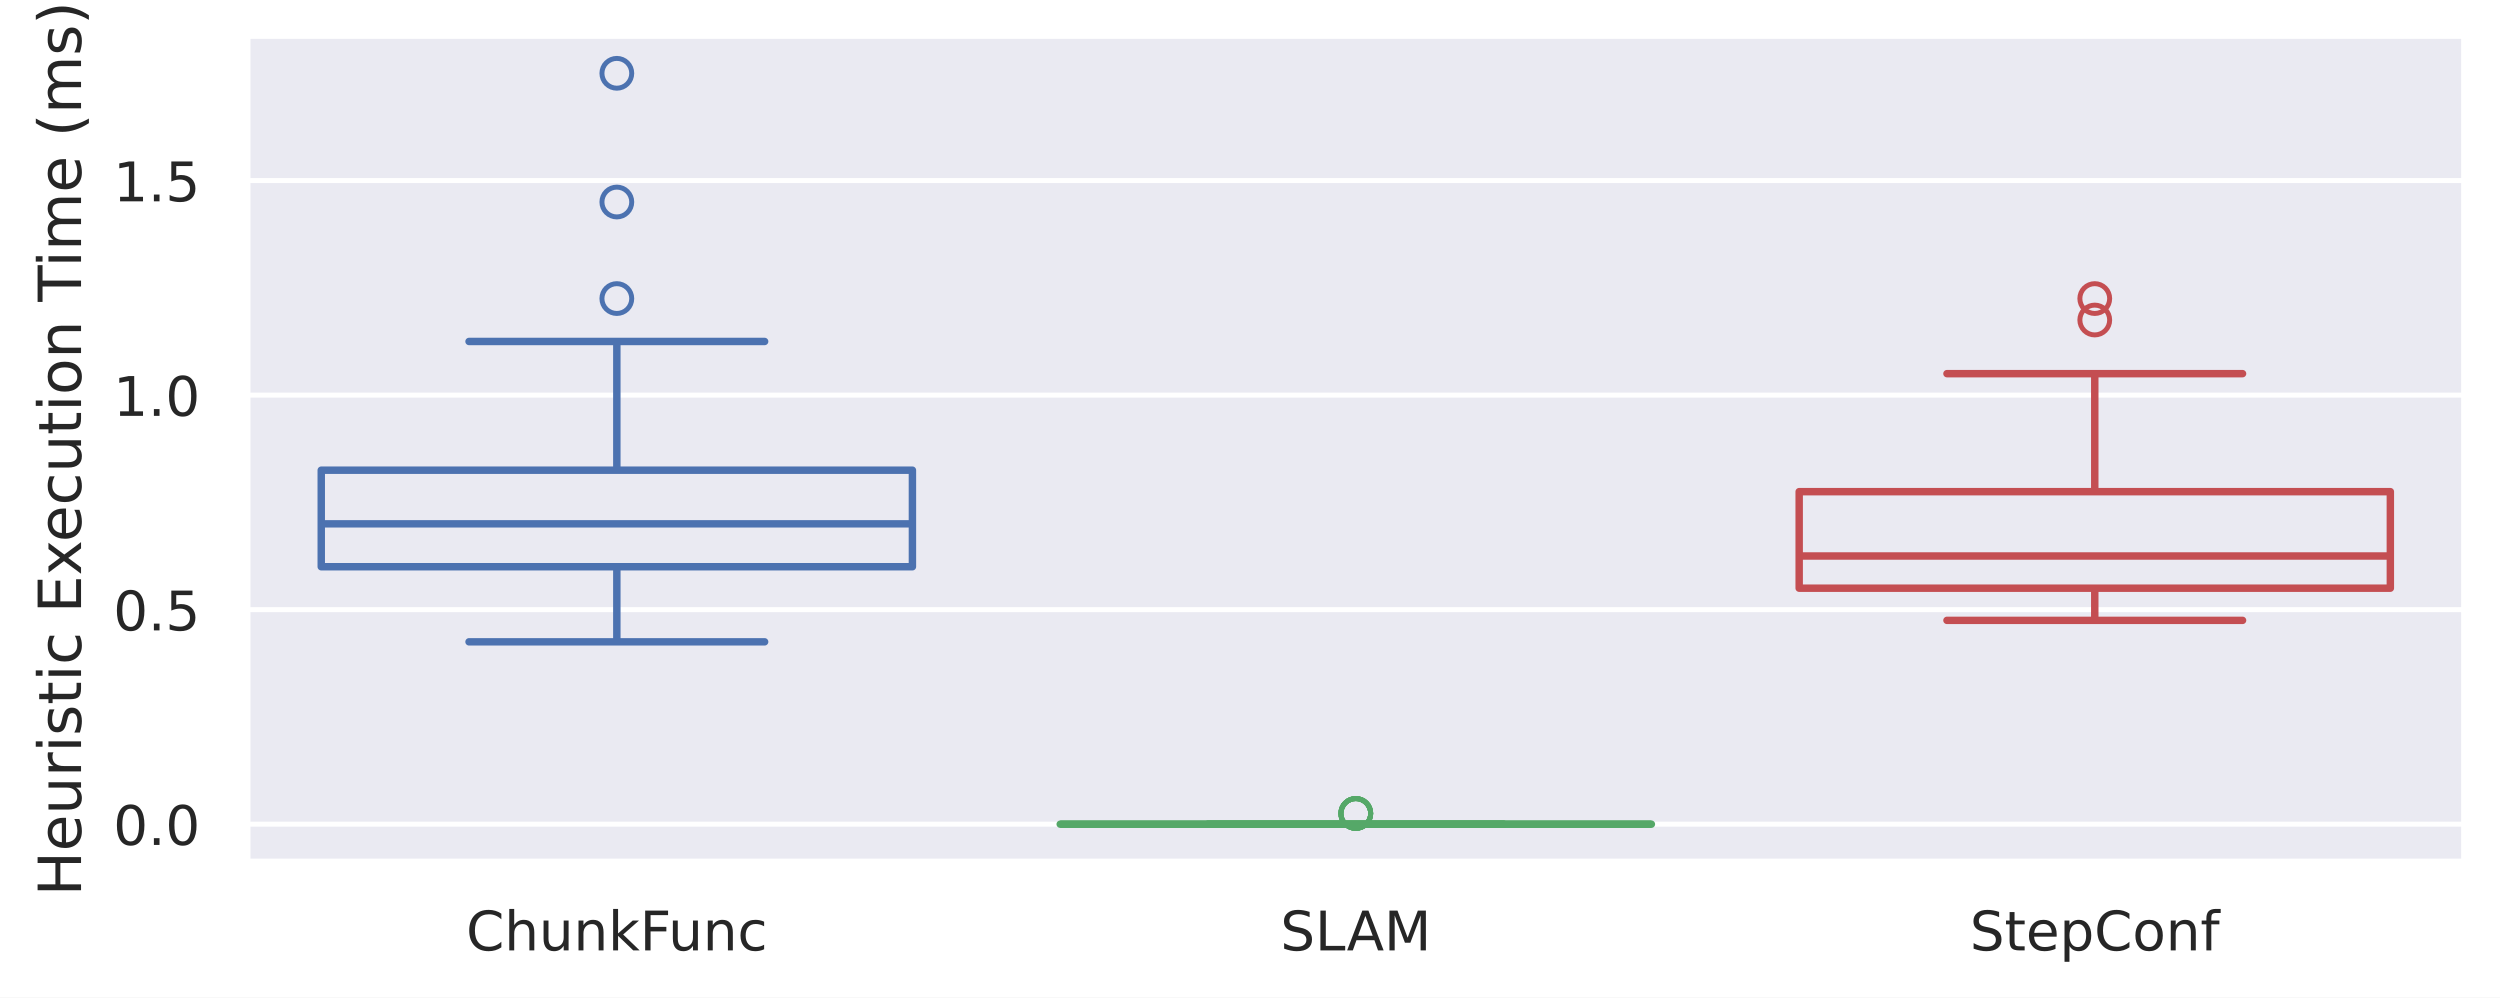
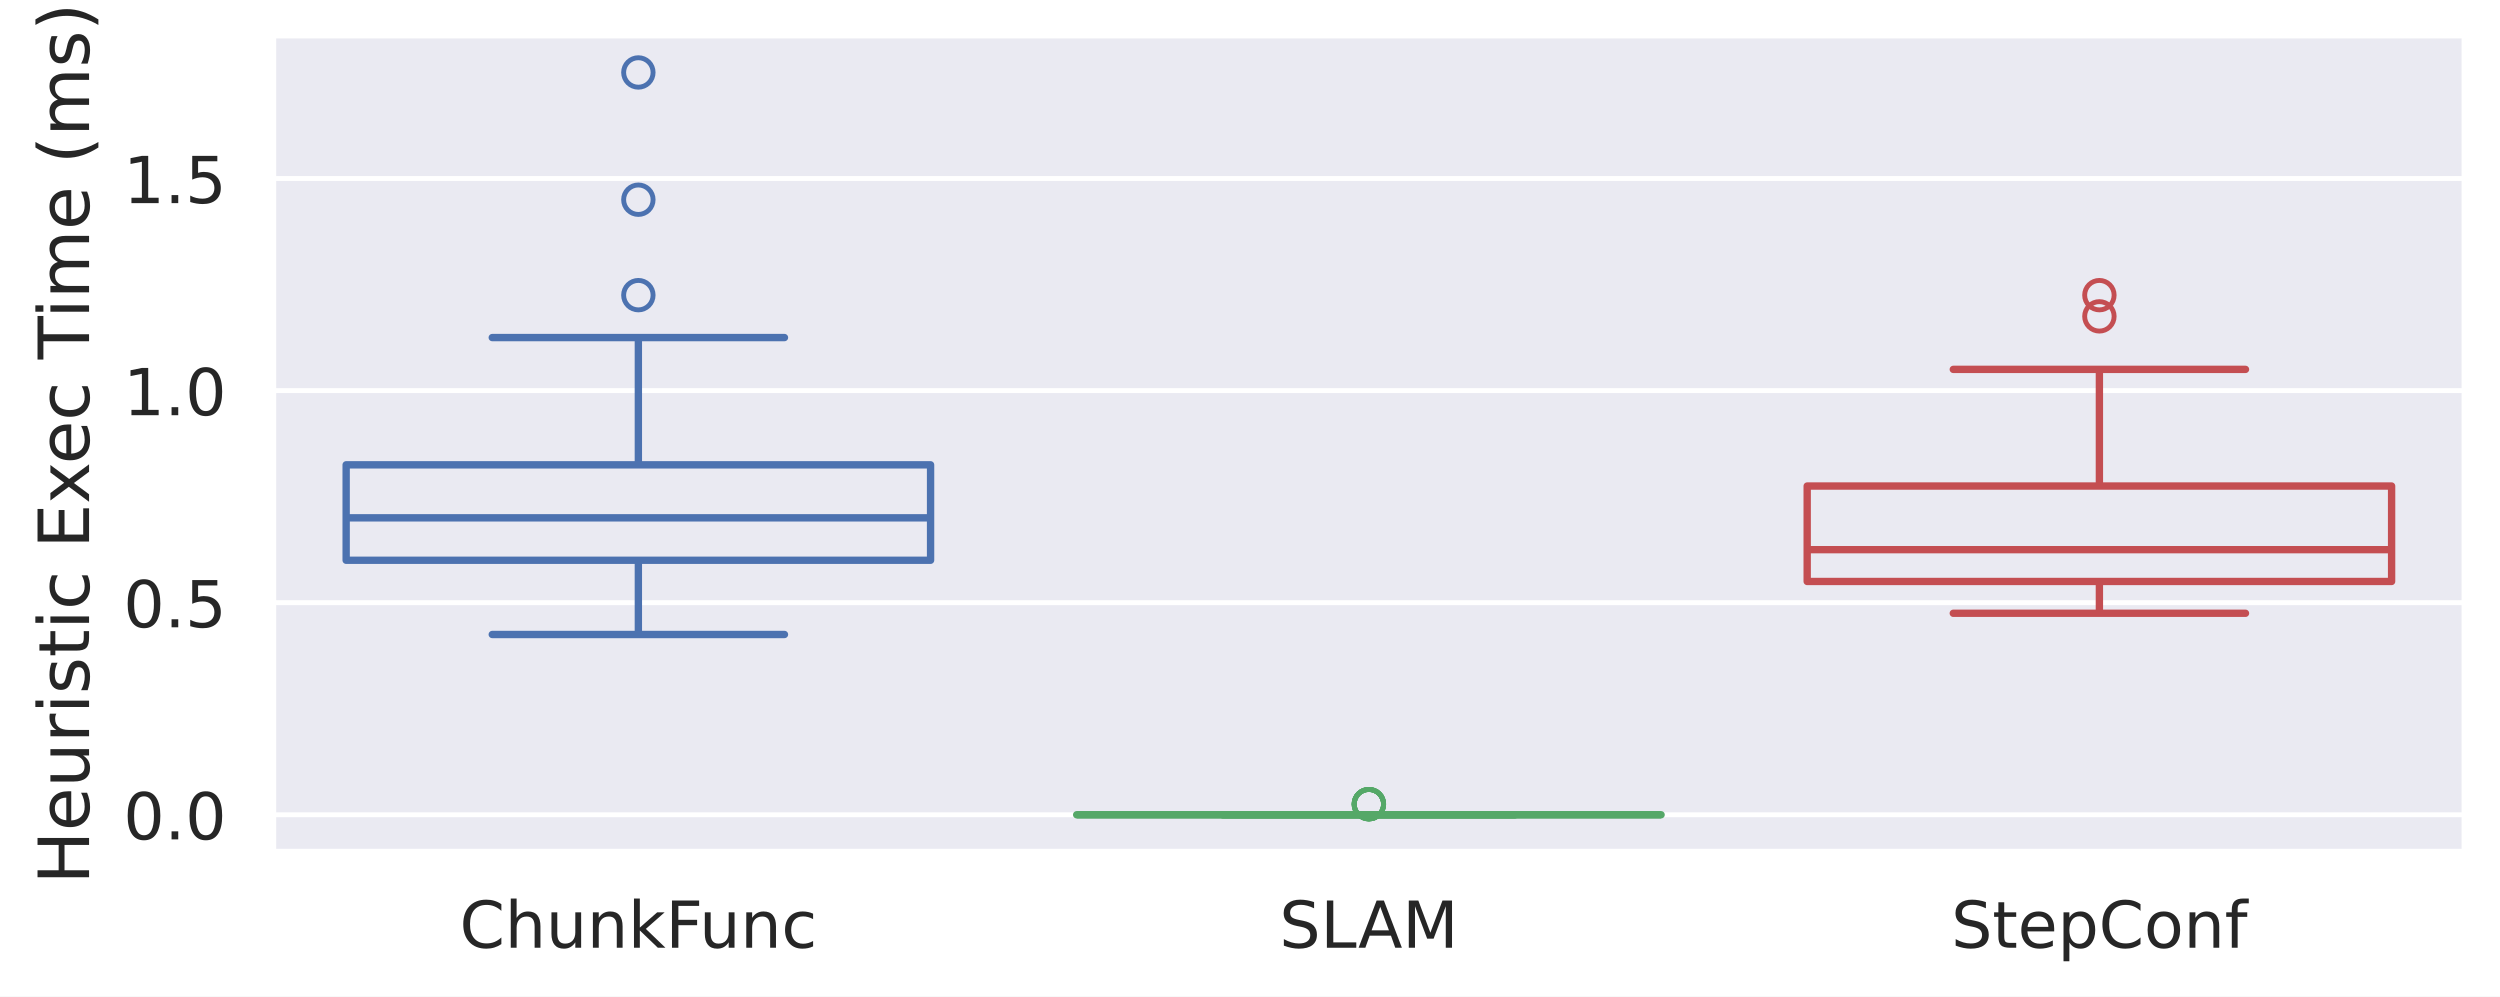
- <svg xmlns="http://www.w3.org/2000/svg" xmlns:xlink="http://www.w3.org/1999/xlink" width="503.407pt" height="200.866pt" viewBox="0 0 503.407 200.866" version="1.1">
+ <svg xmlns="http://www.w3.org/2000/svg" xmlns:xlink="http://www.w3.org/1999/xlink" width="509.229pt" height="202.995pt" viewBox="0 0 509.229 202.995" version="1.1">
  <defs>
    <style type="text/css">*{stroke-linejoin: round; stroke-linecap: butt}</style>
  </defs>
  <g id="figure_1">
    <g id="patch_1">
-       <path d="M 0 200.866  L 503.407 200.866  L 503.407 0  L 0 0  z " style="fill: #ffffff" />
+       <path d="M 0 202.995  L 509.229 202.995  L 509.229 0  L 0 0  z " style="fill: #ffffff" />
    </g>
    <g id="axes_1">
      <g id="patch_2">
-         <path d="M 49.807 173.52  L 496.207 173.52  L 496.207 7.2  L 49.807 7.2  z " style="fill: #eaeaf2" />
+         <path d="M 55.629 173.52  L 502.029 173.52  L 502.029 7.2  L 55.629 7.2  z " style="fill: #eaeaf2" />
      </g>
      <g id="matplotlib.axis_1">
        <g id="xtick_1">
          <g id="text_1">
-             <g style="fill: #262626" transform="translate(93.86867 191.3783) scale(0.11 -0.11)">
+             <g style="fill: #262626" transform="translate(93.62241 193.0499) scale(0.132 -0.132)">
              <defs>
                <path id="DejaVuSans-43" d="M 4122 4306  L 4122 3641  Q 3803 3938 3442 4084  Q 3081 4231 2675 4231  Q 1875 4231 1450 3742  Q 1025 3253 1025 2328  Q 1025 1406 1450 917  Q 1875 428 2675 428  Q 3081 428 3442 575  Q 3803 722 4122 1019  L 4122 359  Q 3791 134 3420 21  Q 3050 -91 2638 -91  Q 1578 -91 968 557  Q 359 1206 359 2328  Q 359 3453 968 4101  Q 1578 4750 2638 4750  Q 3056 4750 3426 4639  Q 3797 4528 4122 4306  z " transform="scale(0.015625)" />
                <path id="DejaVuSans-68" d="M 3513 2113  L 3513 0  L 2938 0  L 2938 2094  Q 2938 2591 2744 2837  Q 2550 3084 2163 3084  Q 1697 3084 1428 2787  Q 1159 2491 1159 1978  L 1159 0  L 581 0  L 581 4863  L 1159 4863  L 1159 2956  Q 1366 3272 1645 3428  Q 1925 3584 2291 3584  Q 2894 3584 3203 3211  Q 3513 2838 3513 2113  z " transform="scale(0.015625)" />
                <path id="DejaVuSans-75" d="M 544 1381  L 544 3500  L 1119 3500  L 1119 1403  Q 1119 906 1312 657  Q 1506 409 1894 409  Q 2359 409 2629 706  Q 2900 1003 2900 1516  L 2900 3500  L 3475 3500  L 3475 0  L 2900 0  L 2900 538  Q 2691 219 2414 64  Q 2138 -91 1772 -91  Q 1169 -91 856 284  Q 544 659 544 1381  z M 1991 3584  L 1991 3584  z " transform="scale(0.015625)" />
                <path id="DejaVuSans-6e" d="M 3513 2113  L 3513 0  L 2938 0  L 2938 2094  Q 2938 2591 2744 2837  Q 2550 3084 2163 3084  Q 1697 3084 1428 2787  Q 1159 2491 1159 1978  L 1159 0  L 581 0  L 581 3500  L 1159 3500  L 1159 2956  Q 1366 3272 1645 3428  Q 1925 3584 2291 3584  Q 2894 3584 3203 3211  Q 3513 2838 3513 2113  z " transform="scale(0.015625)" />
                <path id="DejaVuSans-6b" d="M 581 4863  L 1159 4863  L 1159 1991  L 2875 3500  L 3609 3500  L 1753 1863  L 3688 0  L 2938 0  L 1159 1709  L 1159 0  L 581 0  L 581 4863  z " transform="scale(0.015625)" />
                <path id="DejaVuSans-46" d="M 628 4666  L 3309 4666  L 3309 4134  L 1259 4134  L 1259 2759  L 3109 2759  L 3109 2228  L 1259 2228  L 1259 0  L 628 0  L 628 4666  z " transform="scale(0.015625)" />
                <path id="DejaVuSans-63" d="M 3122 3366  L 3122 2828  Q 2878 2963 2633 3030  Q 2388 3097 2138 3097  Q 1578 3097 1268 2742  Q 959 2388 959 1747  Q 959 1106 1268 751  Q 1578 397 2138 397  Q 2388 397 2633 464  Q 2878 531 3122 666  L 3122 134  Q 2881 22 2623 -34  Q 2366 -91 2075 -91  Q 1284 -91 818 406  Q 353 903 353 1747  Q 353 2603 823 3093  Q 1294 3584 2113 3584  Q 2378 3584 2631 3529  Q 2884 3475 3122 3366  z " transform="scale(0.015625)" />
              </defs>
              <use xlink:href="#DejaVuSans-43" />
              <use xlink:href="#DejaVuSans-68" x="69.824" />
              <use xlink:href="#DejaVuSans-75" x="133.203" />
              <use xlink:href="#DejaVuSans-6e" x="196.582" />
              <use xlink:href="#DejaVuSans-6b" x="259.961" />
              <use xlink:href="#DejaVuSans-46" x="317.871" />
              <use xlink:href="#DejaVuSans-75" x="369.891" />
              <use xlink:href="#DejaVuSans-6e" x="433.27" />
              <use xlink:href="#DejaVuSans-63" x="496.648" />
            </g>
          </g>
        </g>
        <g id="xtick_2">
          <g id="text_2">
-             <g style="fill: #262626" transform="translate(257.8195 191.3783) scale(0.11 -0.11)">
+             <g style="fill: #262626" transform="translate(260.6033 193.0499) scale(0.132 -0.132)">
              <defs>
                <path id="DejaVuSans-53" d="M 3425 4513  L 3425 3897  Q 3066 4069 2747 4153  Q 2428 4238 2131 4238  Q 1616 4238 1336 4038  Q 1056 3838 1056 3469  Q 1056 3159 1242 3001  Q 1428 2844 1947 2747  L 2328 2669  Q 3034 2534 3370 2195  Q 3706 1856 3706 1288  Q 3706 609 3251 259  Q 2797 -91 1919 -91  Q 1588 -91 1214 -16  Q 841 59 441 206  L 441 856  Q 825 641 1194 531  Q 1563 422 1919 422  Q 2459 422 2753 634  Q 3047 847 3047 1241  Q 3047 1584 2836 1778  Q 2625 1972 2144 2069  L 1759 2144  Q 1053 2284 737 2584  Q 422 2884 422 3419  Q 422 4038 858 4394  Q 1294 4750 2059 4750  Q 2388 4750 2728 4690  Q 3069 4631 3425 4513  z " transform="scale(0.015625)" />
                <path id="DejaVuSans-4c" d="M 628 4666  L 1259 4666  L 1259 531  L 3531 531  L 3531 0  L 628 0  L 628 4666  z " transform="scale(0.015625)" />
                <path id="DejaVuSans-41" d="M 2188 4044  L 1331 1722  L 3047 1722  L 2188 4044  z M 1831 4666  L 2547 4666  L 4325 0  L 3669 0  L 3244 1197  L 1141 1197  L 716 0  L 50 0  L 1831 4666  z " transform="scale(0.015625)" />
                <path id="DejaVuSans-4d" d="M 628 4666  L 1569 4666  L 2759 1491  L 3956 4666  L 4897 4666  L 4897 0  L 4281 0  L 4281 4097  L 3078 897  L 2444 897  L 1241 4097  L 1241 0  L 628 0  L 628 4666  z " transform="scale(0.015625)" />
              </defs>
              <use xlink:href="#DejaVuSans-53" />
              <use xlink:href="#DejaVuSans-4c" x="63.477" />
              <use xlink:href="#DejaVuSans-41" x="121.439" />
              <use xlink:href="#DejaVuSans-4d" x="189.848" />
            </g>
          </g>
        </g>
        <g id="xtick_3">
          <g id="text_3">
-             <g style="fill: #262626" transform="translate(396.6559 191.3783) scale(0.11 -0.11)">
+             <g style="fill: #262626" transform="translate(397.447 193.0499) scale(0.132 -0.132)">
              <defs>
                <path id="DejaVuSans-74" d="M 1172 4494  L 1172 3500  L 2356 3500  L 2356 3053  L 1172 3053  L 1172 1153  Q 1172 725 1289 603  Q 1406 481 1766 481  L 2356 481  L 2356 0  L 1766 0  Q 1100 0 847 248  Q 594 497 594 1153  L 594 3053  L 172 3053  L 172 3500  L 594 3500  L 594 4494  L 1172 4494  z " transform="scale(0.015625)" />
                <path id="DejaVuSans-65" d="M 3597 1894  L 3597 1613  L 953 1613  Q 991 1019 1311 708  Q 1631 397 2203 397  Q 2534 397 2845 478  Q 3156 559 3463 722  L 3463 178  Q 3153 47 2828 -22  Q 2503 -91 2169 -91  Q 1331 -91 842 396  Q 353 884 353 1716  Q 353 2575 817 3079  Q 1281 3584 2069 3584  Q 2775 3584 3186 3129  Q 3597 2675 3597 1894  z M 3022 2063  Q 3016 2534 2758 2815  Q 2500 3097 2075 3097  Q 1594 3097 1305 2825  Q 1016 2553 972 2059  L 3022 2063  z " transform="scale(0.015625)" />
                <path id="DejaVuSans-70" d="M 1159 525  L 1159 -1331  L 581 -1331  L 581 3500  L 1159 3500  L 1159 2969  Q 1341 3281 1617 3432  Q 1894 3584 2278 3584  Q 2916 3584 3314 3078  Q 3713 2572 3713 1747  Q 3713 922 3314 415  Q 2916 -91 2278 -91  Q 1894 -91 1617 61  Q 1341 213 1159 525  z M 3116 1747  Q 3116 2381 2855 2742  Q 2594 3103 2138 3103  Q 1681 3103 1420 2742  Q 1159 2381 1159 1747  Q 1159 1113 1420 752  Q 1681 391 2138 391  Q 2594 391 2855 752  Q 3116 1113 3116 1747  z " transform="scale(0.015625)" />
                <path id="DejaVuSans-6f" d="M 1959 3097  Q 1497 3097 1228 2736  Q 959 2375 959 1747  Q 959 1119 1226 758  Q 1494 397 1959 397  Q 2419 397 2687 759  Q 2956 1122 2956 1747  Q 2956 2369 2687 2733  Q 2419 3097 1959 3097  z M 1959 3584  Q 2709 3584 3137 3096  Q 3566 2609 3566 1747  Q 3566 888 3137 398  Q 2709 -91 1959 -91  Q 1206 -91 779 398  Q 353 888 353 1747  Q 353 2609 779 3096  Q 1206 3584 1959 3584  z " transform="scale(0.015625)" />
                <path id="DejaVuSans-66" d="M 2375 4863  L 2375 4384  L 1825 4384  Q 1516 4384 1395 4259  Q 1275 4134 1275 3809  L 1275 3500  L 2222 3500  L 2222 3053  L 1275 3053  L 1275 0  L 697 0  L 697 3053  L 147 3053  L 147 3500  L 697 3500  L 697 3744  Q 697 4328 969 4595  Q 1241 4863 1831 4863  L 2375 4863  z " transform="scale(0.015625)" />
              </defs>
              <use xlink:href="#DejaVuSans-53" />
              <use xlink:href="#DejaVuSans-74" x="63.477" />
              <use xlink:href="#DejaVuSans-65" x="102.686" />
              <use xlink:href="#DejaVuSans-70" x="164.209" />
              <use xlink:href="#DejaVuSans-43" x="227.686" />
              <use xlink:href="#DejaVuSans-6f" x="297.51" />
              <use xlink:href="#DejaVuSans-6e" x="358.691" />
              <use xlink:href="#DejaVuSans-66" x="422.07" />
            </g>
          </g>
        </g>
      </g>
      <g id="matplotlib.axis_2">
        <g id="ytick_1">
          <g id="line2d_1">
-             <path d="M 49.807 165.96  L 496.207 165.96  " clip-path="url(#p0613b28179)" style="fill: none; stroke: #ffffff; stroke-linecap: round" />
+             <path d="M 55.629 165.96  L 502.029 165.96  " clip-path="url(#p0c32c99396)" style="fill: none; stroke: #ffffff; stroke-linecap: round" />
          </g>
          <g id="text_4">
-             <g style="fill: #262626" transform="translate(22.81375 170.1391) scale(0.11 -0.11)">
+             <g style="fill: #262626" transform="translate(25.1365 170.975) scale(0.132 -0.132)">
              <defs>
                <path id="DejaVuSans-30" d="M 2034 4250  Q 1547 4250 1301 3770  Q 1056 3291 1056 2328  Q 1056 1369 1301 889  Q 1547 409 2034 409  Q 2525 409 2770 889  Q 3016 1369 3016 2328  Q 3016 3291 2770 3770  Q 2525 4250 2034 4250  z M 2034 4750  Q 2819 4750 3233 4129  Q 3647 3509 3647 2328  Q 3647 1150 3233 529  Q 2819 -91 2034 -91  Q 1250 -91 836 529  Q 422 1150 422 2328  Q 422 3509 836 4129  Q 1250 4750 2034 4750  z " transform="scale(0.015625)" />
                <path id="DejaVuSans-2e" d="M 684 794  L 1344 794  L 1344 0  L 684 0  L 684 794  z " transform="scale(0.015625)" />
              </defs>
              <use xlink:href="#DejaVuSans-30" />
              <use xlink:href="#DejaVuSans-2e" x="63.623" />
              <use xlink:href="#DejaVuSans-30" x="95.41" />
            </g>
          </g>
        </g>
        <g id="ytick_2">
          <g id="line2d_2">
-             <path d="M 49.807 122.76  L 496.207 122.76  " clip-path="url(#p0613b28179)" style="fill: none; stroke: #ffffff; stroke-linecap: round" />
+             <path d="M 55.629 122.76  L 502.029 122.76  " clip-path="url(#p0c32c99396)" style="fill: none; stroke: #ffffff; stroke-linecap: round" />
          </g>
          <g id="text_5">
-             <g style="fill: #262626" transform="translate(22.81375 126.9391) scale(0.11 -0.11)">
+             <g style="fill: #262626" transform="translate(25.1365 127.775) scale(0.132 -0.132)">
              <defs>
                <path id="DejaVuSans-35" d="M 691 4666  L 3169 4666  L 3169 4134  L 1269 4134  L 1269 2991  Q 1406 3038 1543 3061  Q 1681 3084 1819 3084  Q 2600 3084 3056 2656  Q 3513 2228 3513 1497  Q 3513 744 3044 326  Q 2575 -91 1722 -91  Q 1428 -91 1123 -41  Q 819 9 494 109  L 494 744  Q 775 591 1075 516  Q 1375 441 1709 441  Q 2250 441 2565 725  Q 2881 1009 2881 1497  Q 2881 1984 2565 2268  Q 2250 2553 1709 2553  Q 1456 2553 1204 2497  Q 953 2441 691 2322  L 691 4666  z " transform="scale(0.015625)" />
              </defs>
              <use xlink:href="#DejaVuSans-30" />
              <use xlink:href="#DejaVuSans-2e" x="63.623" />
              <use xlink:href="#DejaVuSans-35" x="95.41" />
            </g>
          </g>
        </g>
        <g id="ytick_3">
          <g id="line2d_3">
-             <path d="M 49.807 79.56  L 496.207 79.56  " clip-path="url(#p0613b28179)" style="fill: none; stroke: #ffffff; stroke-linecap: round" />
+             <path d="M 55.629 79.56  L 502.029 79.56  " clip-path="url(#p0c32c99396)" style="fill: none; stroke: #ffffff; stroke-linecap: round" />
          </g>
          <g id="text_6">
-             <g style="fill: #262626" transform="translate(22.81375 83.73914) scale(0.11 -0.11)">
+             <g style="fill: #262626" transform="translate(25.1365 84.57497) scale(0.132 -0.132)">
              <defs>
                <path id="DejaVuSans-31" d="M 794 531  L 1825 531  L 1825 4091  L 703 3866  L 703 4441  L 1819 4666  L 2450 4666  L 2450 531  L 3481 531  L 3481 0  L 794 0  L 794 531  z " transform="scale(0.015625)" />
              </defs>
              <use xlink:href="#DejaVuSans-31" />
              <use xlink:href="#DejaVuSans-2e" x="63.623" />
              <use xlink:href="#DejaVuSans-30" x="95.41" />
            </g>
          </g>
        </g>
        <g id="ytick_4">
          <g id="line2d_4">
-             <path d="M 49.807 36.36  L 496.207 36.36  " clip-path="url(#p0613b28179)" style="fill: none; stroke: #ffffff; stroke-linecap: round" />
+             <path d="M 55.629 36.36  L 502.029 36.36  " clip-path="url(#p0c32c99396)" style="fill: none; stroke: #ffffff; stroke-linecap: round" />
          </g>
          <g id="text_7">
-             <g style="fill: #262626" transform="translate(22.81375 40.53914) scale(0.11 -0.11)">
+             <g style="fill: #262626" transform="translate(25.1365 41.37497) scale(0.132 -0.132)">
              <use xlink:href="#DejaVuSans-31" />
              <use xlink:href="#DejaVuSans-2e" x="63.623" />
              <use xlink:href="#DejaVuSans-35" x="95.41" />
            </g>
          </g>
        </g>
        <g id="text_8">
-           <g style="fill: #262626" transform="translate(16.31812 180.4378) rotate(-90) scale(0.12 -0.12)">
+           <g style="fill: #262626" transform="translate(18.14175 180.099) rotate(-90) scale(0.144 -0.144)">
            <defs>
              <path id="DejaVuSans-48" d="M 628 4666  L 1259 4666  L 1259 2753  L 3553 2753  L 3553 4666  L 4184 4666  L 4184 0  L 3553 0  L 3553 2222  L 1259 2222  L 1259 0  L 628 0  L 628 4666  z " transform="scale(0.015625)" />
              <path id="DejaVuSans-72" d="M 2631 2963  Q 2534 3019 2420 3045  Q 2306 3072 2169 3072  Q 1681 3072 1420 2755  Q 1159 2438 1159 1844  L 1159 0  L 581 0  L 581 3500  L 1159 3500  L 1159 2956  Q 1341 3275 1631 3429  Q 1922 3584 2338 3584  Q 2397 3584 2469 3576  Q 2541 3569 2628 3553  L 2631 2963  z " transform="scale(0.015625)" />
              <path id="DejaVuSans-69" d="M 603 3500  L 1178 3500  L 1178 0  L 603 0  L 603 3500  z M 603 4863  L 1178 4863  L 1178 4134  L 603 4134  L 603 4863  z " transform="scale(0.015625)" />
              <path id="DejaVuSans-73" d="M 2834 3397  L 2834 2853  Q 2591 2978 2328 3040  Q 2066 3103 1784 3103  Q 1356 3103 1142 2972  Q 928 2841 928 2578  Q 928 2378 1081 2264  Q 1234 2150 1697 2047  L 1894 2003  Q 2506 1872 2764 1633  Q 3022 1394 3022 966  Q 3022 478 2636 193  Q 2250 -91 1575 -91  Q 1294 -91 989 -36  Q 684 19 347 128  L 347 722  Q 666 556 975 473  Q 1284 391 1588 391  Q 1994 391 2212 530  Q 2431 669 2431 922  Q 2431 1156 2273 1281  Q 2116 1406 1581 1522  L 1381 1569  Q 847 1681 609 1914  Q 372 2147 372 2553  Q 372 3047 722 3315  Q 1072 3584 1716 3584  Q 2034 3584 2315 3537  Q 2597 3491 2834 3397  z " transform="scale(0.015625)" />
              <path id="DejaVuSans-20" transform="scale(0.015625)" />
              <path id="DejaVuSans-45" d="M 628 4666  L 3578 4666  L 3578 4134  L 1259 4134  L 1259 2753  L 3481 2753  L 3481 2222  L 1259 2222  L 1259 531  L 3634 531  L 3634 0  L 628 0  L 628 4666  z " transform="scale(0.015625)" />
              <path id="DejaVuSans-78" d="M 3513 3500  L 2247 1797  L 3578 0  L 2900 0  L 1881 1375  L 863 0  L 184 0  L 1544 1831  L 300 3500  L 978 3500  L 1906 2253  L 2834 3500  L 3513 3500  z " transform="scale(0.015625)" />
              <path id="DejaVuSans-54" d="M -19 4666  L 3928 4666  L 3928 4134  L 2272 4134  L 2272 0  L 1638 0  L 1638 4134  L -19 4134  L -19 4666  z " transform="scale(0.015625)" />
              <path id="DejaVuSans-6d" d="M 3328 2828  Q 3544 3216 3844 3400  Q 4144 3584 4550 3584  Q 5097 3584 5394 3201  Q 5691 2819 5691 2113  L 5691 0  L 5113 0  L 5113 2094  Q 5113 2597 4934 2840  Q 4756 3084 4391 3084  Q 3944 3084 3684 2787  Q 3425 2491 3425 1978  L 3425 0  L 2847 0  L 2847 2094  Q 2847 2600 2669 2842  Q 2491 3084 2119 3084  Q 1678 3084 1418 2786  Q 1159 2488 1159 1978  L 1159 0  L 581 0  L 581 3500  L 1159 3500  L 1159 2956  Q 1356 3278 1631 3431  Q 1906 3584 2284 3584  Q 2666 3584 2933 3390  Q 3200 3197 3328 2828  z " transform="scale(0.015625)" />
              <path id="DejaVuSans-28" d="M 1984 4856  Q 1566 4138 1362 3434  Q 1159 2731 1159 2009  Q 1159 1288 1364 580  Q 1569 -128 1984 -844  L 1484 -844  Q 1016 -109 783 600  Q 550 1309 550 2009  Q 550 2706 781 3412  Q 1013 4119 1484 4856  L 1984 4856  z " transform="scale(0.015625)" />
              <path id="DejaVuSans-29" d="M 513 4856  L 1013 4856  Q 1481 4119 1714 3412  Q 1947 2706 1947 2009  Q 1947 1309 1714 600  Q 1481 -109 1013 -844  L 513 -844  Q 928 -128 1133 580  Q 1338 1288 1338 2009  Q 1338 2731 1133 3434  Q 928 4138 513 4856  z " transform="scale(0.015625)" />
            </defs>
            <use xlink:href="#DejaVuSans-48" />
            <use xlink:href="#DejaVuSans-65" x="75.195" />
            <use xlink:href="#DejaVuSans-75" x="136.719" />
            <use xlink:href="#DejaVuSans-72" x="200.098" />
            <use xlink:href="#DejaVuSans-69" x="241.211" />
            <use xlink:href="#DejaVuSans-73" x="268.994" />
            <use xlink:href="#DejaVuSans-74" x="321.094" />
            <use xlink:href="#DejaVuSans-69" x="360.303" />
            <use xlink:href="#DejaVuSans-63" x="388.086" />
            <use xlink:href="#DejaVuSans-20" x="443.066" />
            <use xlink:href="#DejaVuSans-45" x="474.854" />
            <use xlink:href="#DejaVuSans-78" x="538.037" />
            <use xlink:href="#DejaVuSans-65" x="594.092" />
            <use xlink:href="#DejaVuSans-63" x="655.615" />
-             <use xlink:href="#DejaVuSans-75" x="710.596" />
-             <use xlink:href="#DejaVuSans-74" x="773.975" />
-             <use xlink:href="#DejaVuSans-69" x="813.184" />
-             <use xlink:href="#DejaVuSans-6f" x="840.967" />
-             <use xlink:href="#DejaVuSans-6e" x="902.148" />
-             <use xlink:href="#DejaVuSans-20" x="965.527" />
-             <use xlink:href="#DejaVuSans-54" x="997.314" />
-             <use xlink:href="#DejaVuSans-69" x="1055.273" />
-             <use xlink:href="#DejaVuSans-6d" x="1083.057" />
-             <use xlink:href="#DejaVuSans-65" x="1180.469" />
-             <use xlink:href="#DejaVuSans-20" x="1241.992" />
-             <use xlink:href="#DejaVuSans-28" x="1273.779" />
-             <use xlink:href="#DejaVuSans-6d" x="1312.793" />
-             <use xlink:href="#DejaVuSans-73" x="1410.205" />
-             <use xlink:href="#DejaVuSans-29" x="1462.305" />
+             <use xlink:href="#DejaVuSans-20" x="710.596" />
+             <use xlink:href="#DejaVuSans-54" x="742.383" />
+             <use xlink:href="#DejaVuSans-69" x="800.342" />
+             <use xlink:href="#DejaVuSans-6d" x="828.125" />
+             <use xlink:href="#DejaVuSans-65" x="925.537" />
+             <use xlink:href="#DejaVuSans-20" x="987.061" />
+             <use xlink:href="#DejaVuSans-28" x="1018.848" />
+             <use xlink:href="#DejaVuSans-6d" x="1057.861" />
+             <use xlink:href="#DejaVuSans-73" x="1155.273" />
+             <use xlink:href="#DejaVuSans-29" x="1207.373" />
          </g>
        </g>
      </g>
      <g id="line2d_5">
-         <path d="M 64.687 114.12  L 183.727 114.12  L 183.727 94.68  L 64.687 94.68  L 64.687 114.12  " clip-path="url(#p0613b28179)" style="fill: none; stroke: #4c72b0; stroke-width: 1.5; stroke-linecap: round" />
+         <path d="M 70.509 114.12  L 189.549 114.12  L 189.549 94.68  L 70.509 94.68  L 70.509 114.12  " clip-path="url(#p0c32c99396)" style="fill: none; stroke: #4c72b0; stroke-width: 1.5; stroke-linecap: round" />
      </g>
      <g id="line2d_6">
-         <path d="M 124.207 114.12  L 124.207 129.24  " clip-path="url(#p0613b28179)" style="fill: none; stroke: #4c72b0; stroke-width: 1.5" />
+         <path d="M 130.029 114.12  L 130.029 129.24  " clip-path="url(#p0c32c99396)" style="fill: none; stroke: #4c72b0; stroke-width: 1.5" />
      </g>
      <g id="line2d_7">
-         <path d="M 124.207 94.68  L 124.207 68.76  " clip-path="url(#p0613b28179)" style="fill: none; stroke: #4c72b0; stroke-width: 1.5" />
+         <path d="M 130.029 94.68  L 130.029 68.76  " clip-path="url(#p0c32c99396)" style="fill: none; stroke: #4c72b0; stroke-width: 1.5" />
      </g>
      <g id="line2d_8">
-         <path d="M 94.447 129.24  L 153.967 129.24  " clip-path="url(#p0613b28179)" style="fill: none; stroke: #4c72b0; stroke-width: 1.5; stroke-linecap: round" />
+         <path d="M 100.269 129.24  L 159.789 129.24  " clip-path="url(#p0c32c99396)" style="fill: none; stroke: #4c72b0; stroke-width: 1.5; stroke-linecap: round" />
      </g>
      <g id="line2d_9">
-         <path d="M 94.447 68.76  L 153.967 68.76  " clip-path="url(#p0613b28179)" style="fill: none; stroke: #4c72b0; stroke-width: 1.5; stroke-linecap: round" />
+         <path d="M 100.269 68.76  L 159.789 68.76  " clip-path="url(#p0c32c99396)" style="fill: none; stroke: #4c72b0; stroke-width: 1.5; stroke-linecap: round" />
      </g>
      <g id="line2d_10">
        <defs>
-           <path id="m38000b40c7" d="M 0 3  C 0.796 3 1.559 2.684 2.121 2.121  C 2.684 1.559 3 0.796 3 0  C 3 -0.796 2.684 -1.559 2.121 -2.121  C 1.559 -2.684 0.796 -3 0 -3  C -0.796 -3 -1.559 -2.684 -2.121 -2.121  C -2.684 -1.559 -3 -0.796 -3 0  C -3 0.796 -2.684 1.559 -2.121 2.121  C -1.559 2.684 -0.796 3 0 3  z " style="stroke: #4c72b0" />
+           <path id="m00b3c52786" d="M 0 3  C 0.796 3 1.559 2.684 2.121 2.121  C 2.684 1.559 3 0.796 3 0  C 3 -0.796 2.684 -1.559 2.121 -2.121  C 1.559 -2.684 0.796 -3 0 -3  C -0.796 -3 -1.559 -2.684 -2.121 -2.121  C -2.684 -1.559 -3 -0.796 -3 0  C -3 0.796 -2.684 1.559 -2.121 2.121  C -1.559 2.684 -0.796 3 0 3  z " style="stroke: #4c72b0" />
        </defs>
-         <g clip-path="url(#p0613b28179)">
-           <use xlink:href="#m38000b40c7" x="124.207" y="60.12" style="fill-opacity: 0; stroke: #4c72b0" />
-           <use xlink:href="#m38000b40c7" x="124.207" y="40.68" style="fill-opacity: 0; stroke: #4c72b0" />
-           <use xlink:href="#m38000b40c7" x="124.207" y="14.76" style="fill-opacity: 0; stroke: #4c72b0" />
+         <g clip-path="url(#p0c32c99396)">
+           <use xlink:href="#m00b3c52786" x="130.029" y="60.12" style="fill-opacity: 0; stroke: #4c72b0" />
+           <use xlink:href="#m00b3c52786" x="130.029" y="40.68" style="fill-opacity: 0; stroke: #4c72b0" />
+           <use xlink:href="#m00b3c52786" x="130.029" y="14.76" style="fill-opacity: 0; stroke: #4c72b0" />
        </g>
      </g>
      <g id="line2d_11">
-         <path d="M 213.487 165.96  L 332.527 165.96  L 332.527 165.96  L 213.487 165.96  L 213.487 165.96  " clip-path="url(#p0613b28179)" style="fill: none; stroke: #55a868; stroke-width: 1.5; stroke-linecap: round" />
+         <path d="M 219.309 165.96  L 338.349 165.96  L 338.349 165.96  L 219.309 165.96  L 219.309 165.96  " clip-path="url(#p0c32c99396)" style="fill: none; stroke: #55a868; stroke-width: 1.5; stroke-linecap: round" />
      </g>
      <g id="line2d_12">
-         <path d="M 273.007 165.96  L 273.007 165.96  " clip-path="url(#p0613b28179)" style="fill: none; stroke: #55a868; stroke-width: 1.5" />
+         <path d="M 278.829 165.96  L 278.829 165.96  " clip-path="url(#p0c32c99396)" style="fill: none; stroke: #55a868; stroke-width: 1.5" />
      </g>
      <g id="line2d_13">
-         <path d="M 273.007 165.96  L 273.007 165.96  " clip-path="url(#p0613b28179)" style="fill: none; stroke: #55a868; stroke-width: 1.5" />
+         <path d="M 278.829 165.96  L 278.829 165.96  " clip-path="url(#p0c32c99396)" style="fill: none; stroke: #55a868; stroke-width: 1.5" />
      </g>
      <g id="line2d_14">
-         <path d="M 243.247 165.96  L 302.767 165.96  " clip-path="url(#p0613b28179)" style="fill: none; stroke: #55a868; stroke-width: 1.5; stroke-linecap: round" />
+         <path d="M 249.069 165.96  L 308.589 165.96  " clip-path="url(#p0c32c99396)" style="fill: none; stroke: #55a868; stroke-width: 1.5; stroke-linecap: round" />
      </g>
      <g id="line2d_15">
-         <path d="M 243.247 165.96  L 302.767 165.96  " clip-path="url(#p0613b28179)" style="fill: none; stroke: #55a868; stroke-width: 1.5; stroke-linecap: round" />
+         <path d="M 249.069 165.96  L 308.589 165.96  " clip-path="url(#p0c32c99396)" style="fill: none; stroke: #55a868; stroke-width: 1.5; stroke-linecap: round" />
      </g>
      <g id="line2d_16">
        <defs>
-           <path id="m2b4d09c1af" d="M 0 3  C 0.796 3 1.559 2.684 2.121 2.121  C 2.684 1.559 3 0.796 3 0  C 3 -0.796 2.684 -1.559 2.121 -2.121  C 1.559 -2.684 0.796 -3 0 -3  C -0.796 -3 -1.559 -2.684 -2.121 -2.121  C -2.684 -1.559 -3 -0.796 -3 0  C -3 0.796 -2.684 1.559 -2.121 2.121  C -1.559 2.684 -0.796 3 0 3  z " style="stroke: #55a868" />
+           <path id="m9af40f6ace" d="M 0 3  C 0.796 3 1.559 2.684 2.121 2.121  C 2.684 1.559 3 0.796 3 0  C 3 -0.796 2.684 -1.559 2.121 -2.121  C 1.559 -2.684 0.796 -3 0 -3  C -0.796 -3 -1.559 -2.684 -2.121 -2.121  C -2.684 -1.559 -3 -0.796 -3 0  C -3 0.796 -2.684 1.559 -2.121 2.121  C -1.559 2.684 -0.796 3 0 3  z " style="stroke: #55a868" />
        </defs>
-         <g clip-path="url(#p0613b28179)">
-           <use xlink:href="#m2b4d09c1af" x="273.007" y="163.8" style="fill-opacity: 0; stroke: #55a868" />
-           <use xlink:href="#m2b4d09c1af" x="273.007" y="163.8" style="fill-opacity: 0; stroke: #55a868" />
-           <use xlink:href="#m2b4d09c1af" x="273.007" y="163.8" style="fill-opacity: 0; stroke: #55a868" />
-           <use xlink:href="#m2b4d09c1af" x="273.007" y="163.8" style="fill-opacity: 0; stroke: #55a868" />
-           <use xlink:href="#m2b4d09c1af" x="273.007" y="163.8" style="fill-opacity: 0; stroke: #55a868" />
+         <g clip-path="url(#p0c32c99396)">
+           <use xlink:href="#m9af40f6ace" x="278.829" y="163.8" style="fill-opacity: 0; stroke: #55a868" />
+           <use xlink:href="#m9af40f6ace" x="278.829" y="163.8" style="fill-opacity: 0; stroke: #55a868" />
+           <use xlink:href="#m9af40f6ace" x="278.829" y="163.8" style="fill-opacity: 0; stroke: #55a868" />
+           <use xlink:href="#m9af40f6ace" x="278.829" y="163.8" style="fill-opacity: 0; stroke: #55a868" />
+           <use xlink:href="#m9af40f6ace" x="278.829" y="163.8" style="fill-opacity: 0; stroke: #55a868" />
        </g>
      </g>
      <g id="line2d_17">
-         <path d="M 362.287 118.44  L 481.327 118.44  L 481.327 99  L 362.287 99  L 362.287 118.44  " clip-path="url(#p0613b28179)" style="fill: none; stroke: #c44e52; stroke-width: 1.5; stroke-linecap: round" />
+         <path d="M 368.109 118.44  L 487.149 118.44  L 487.149 99  L 368.109 99  L 368.109 118.44  " clip-path="url(#p0c32c99396)" style="fill: none; stroke: #c44e52; stroke-width: 1.5; stroke-linecap: round" />
      </g>
      <g id="line2d_18">
-         <path d="M 421.807 118.44  L 421.807 124.92  " clip-path="url(#p0613b28179)" style="fill: none; stroke: #c44e52; stroke-width: 1.5" />
+         <path d="M 427.629 118.44  L 427.629 124.92  " clip-path="url(#p0c32c99396)" style="fill: none; stroke: #c44e52; stroke-width: 1.5" />
      </g>
      <g id="line2d_19">
-         <path d="M 421.807 99  L 421.807 75.24  " clip-path="url(#p0613b28179)" style="fill: none; stroke: #c44e52; stroke-width: 1.5" />
+         <path d="M 427.629 99  L 427.629 75.24  " clip-path="url(#p0c32c99396)" style="fill: none; stroke: #c44e52; stroke-width: 1.5" />
      </g>
      <g id="line2d_20">
-         <path d="M 392.047 124.92  L 451.567 124.92  " clip-path="url(#p0613b28179)" style="fill: none; stroke: #c44e52; stroke-width: 1.5; stroke-linecap: round" />
+         <path d="M 397.869 124.92  L 457.389 124.92  " clip-path="url(#p0c32c99396)" style="fill: none; stroke: #c44e52; stroke-width: 1.5; stroke-linecap: round" />
      </g>
      <g id="line2d_21">
-         <path d="M 392.047 75.24  L 451.567 75.24  " clip-path="url(#p0613b28179)" style="fill: none; stroke: #c44e52; stroke-width: 1.5; stroke-linecap: round" />
+         <path d="M 397.869 75.24  L 457.389 75.24  " clip-path="url(#p0c32c99396)" style="fill: none; stroke: #c44e52; stroke-width: 1.5; stroke-linecap: round" />
      </g>
      <g id="line2d_22">
        <defs>
-           <path id="m6865ca312b" d="M 0 3  C 0.796 3 1.559 2.684 2.121 2.121  C 2.684 1.559 3 0.796 3 0  C 3 -0.796 2.684 -1.559 2.121 -2.121  C 1.559 -2.684 0.796 -3 0 -3  C -0.796 -3 -1.559 -2.684 -2.121 -2.121  C -2.684 -1.559 -3 -0.796 -3 0  C -3 0.796 -2.684 1.559 -2.121 2.121  C -1.559 2.684 -0.796 3 0 3  z " style="stroke: #c44e52" />
+           <path id="m2b1765e3e5" d="M 0 3  C 0.796 3 1.559 2.684 2.121 2.121  C 2.684 1.559 3 0.796 3 0  C 3 -0.796 2.684 -1.559 2.121 -2.121  C 1.559 -2.684 0.796 -3 0 -3  C -0.796 -3 -1.559 -2.684 -2.121 -2.121  C -2.684 -1.559 -3 -0.796 -3 0  C -3 0.796 -2.684 1.559 -2.121 2.121  C -1.559 2.684 -0.796 3 0 3  z " style="stroke: #c44e52" />
        </defs>
-         <g clip-path="url(#p0613b28179)">
-           <use xlink:href="#m6865ca312b" x="421.807" y="60.12" style="fill-opacity: 0; stroke: #c44e52" />
-           <use xlink:href="#m6865ca312b" x="421.807" y="64.44" style="fill-opacity: 0; stroke: #c44e52" />
+         <g clip-path="url(#p0c32c99396)">
+           <use xlink:href="#m2b1765e3e5" x="427.629" y="60.12" style="fill-opacity: 0; stroke: #c44e52" />
+           <use xlink:href="#m2b1765e3e5" x="427.629" y="64.44" style="fill-opacity: 0; stroke: #c44e52" />
        </g>
      </g>
      <g id="line2d_23">
-         <path d="M 64.687 105.48  L 183.727 105.48  " clip-path="url(#p0613b28179)" style="fill: none; stroke: #4c72b0; stroke-width: 1.5" />
+         <path d="M 70.509 105.48  L 189.549 105.48  " clip-path="url(#p0c32c99396)" style="fill: none; stroke: #4c72b0; stroke-width: 1.5" />
      </g>
      <g id="line2d_24">
-         <path d="M 213.487 165.96  L 332.527 165.96  " clip-path="url(#p0613b28179)" style="fill: none; stroke: #55a868; stroke-width: 1.5" />
+         <path d="M 219.309 165.96  L 338.349 165.96  " clip-path="url(#p0c32c99396)" style="fill: none; stroke: #55a868; stroke-width: 1.5" />
      </g>
      <g id="line2d_25">
-         <path d="M 362.287 111.96  L 481.327 111.96  " clip-path="url(#p0613b28179)" style="fill: none; stroke: #c44e52; stroke-width: 1.5" />
+         <path d="M 368.109 111.96  L 487.149 111.96  " clip-path="url(#p0c32c99396)" style="fill: none; stroke: #c44e52; stroke-width: 1.5" />
      </g>
      <g id="patch_3">
-         <path d="M 49.807 173.52  L 49.807 7.2  " style="fill: none; stroke: #ffffff; stroke-width: 1.25; stroke-linejoin: miter; stroke-linecap: square" />
+         <path d="M 55.629 173.52  L 55.629 7.2  " style="fill: none; stroke: #ffffff; stroke-width: 1.25; stroke-linejoin: miter; stroke-linecap: square" />
      </g>
      <g id="patch_4">
-         <path d="M 496.207 173.52  L 496.207 7.2  " style="fill: none; stroke: #ffffff; stroke-width: 1.25; stroke-linejoin: miter; stroke-linecap: square" />
+         <path d="M 502.029 173.52  L 502.029 7.2  " style="fill: none; stroke: #ffffff; stroke-width: 1.25; stroke-linejoin: miter; stroke-linecap: square" />
      </g>
      <g id="patch_5">
-         <path d="M 49.807 173.52  L 496.207 173.52  " style="fill: none; stroke: #ffffff; stroke-width: 1.25; stroke-linejoin: miter; stroke-linecap: square" />
+         <path d="M 55.629 173.52  L 502.029 173.52  " style="fill: none; stroke: #ffffff; stroke-width: 1.25; stroke-linejoin: miter; stroke-linecap: square" />
      </g>
      <g id="patch_6">
-         <path d="M 49.807 7.2  L 496.207 7.2  " style="fill: none; stroke: #ffffff; stroke-width: 1.25; stroke-linejoin: miter; stroke-linecap: square" />
+         <path d="M 55.629 7.2  L 502.029 7.2  " style="fill: none; stroke: #ffffff; stroke-width: 1.25; stroke-linejoin: miter; stroke-linecap: square" />
      </g>
    </g>
  </g>
  <defs>
-     <clipPath id="p0613b28179">
-       <rect x="49.807" y="7.2" width="446.4" height="166.32" />
+     <clipPath id="p0c32c99396">
+       <rect x="55.629" y="7.2" width="446.4" height="166.32" />
    </clipPath>
  </defs>
</svg>
